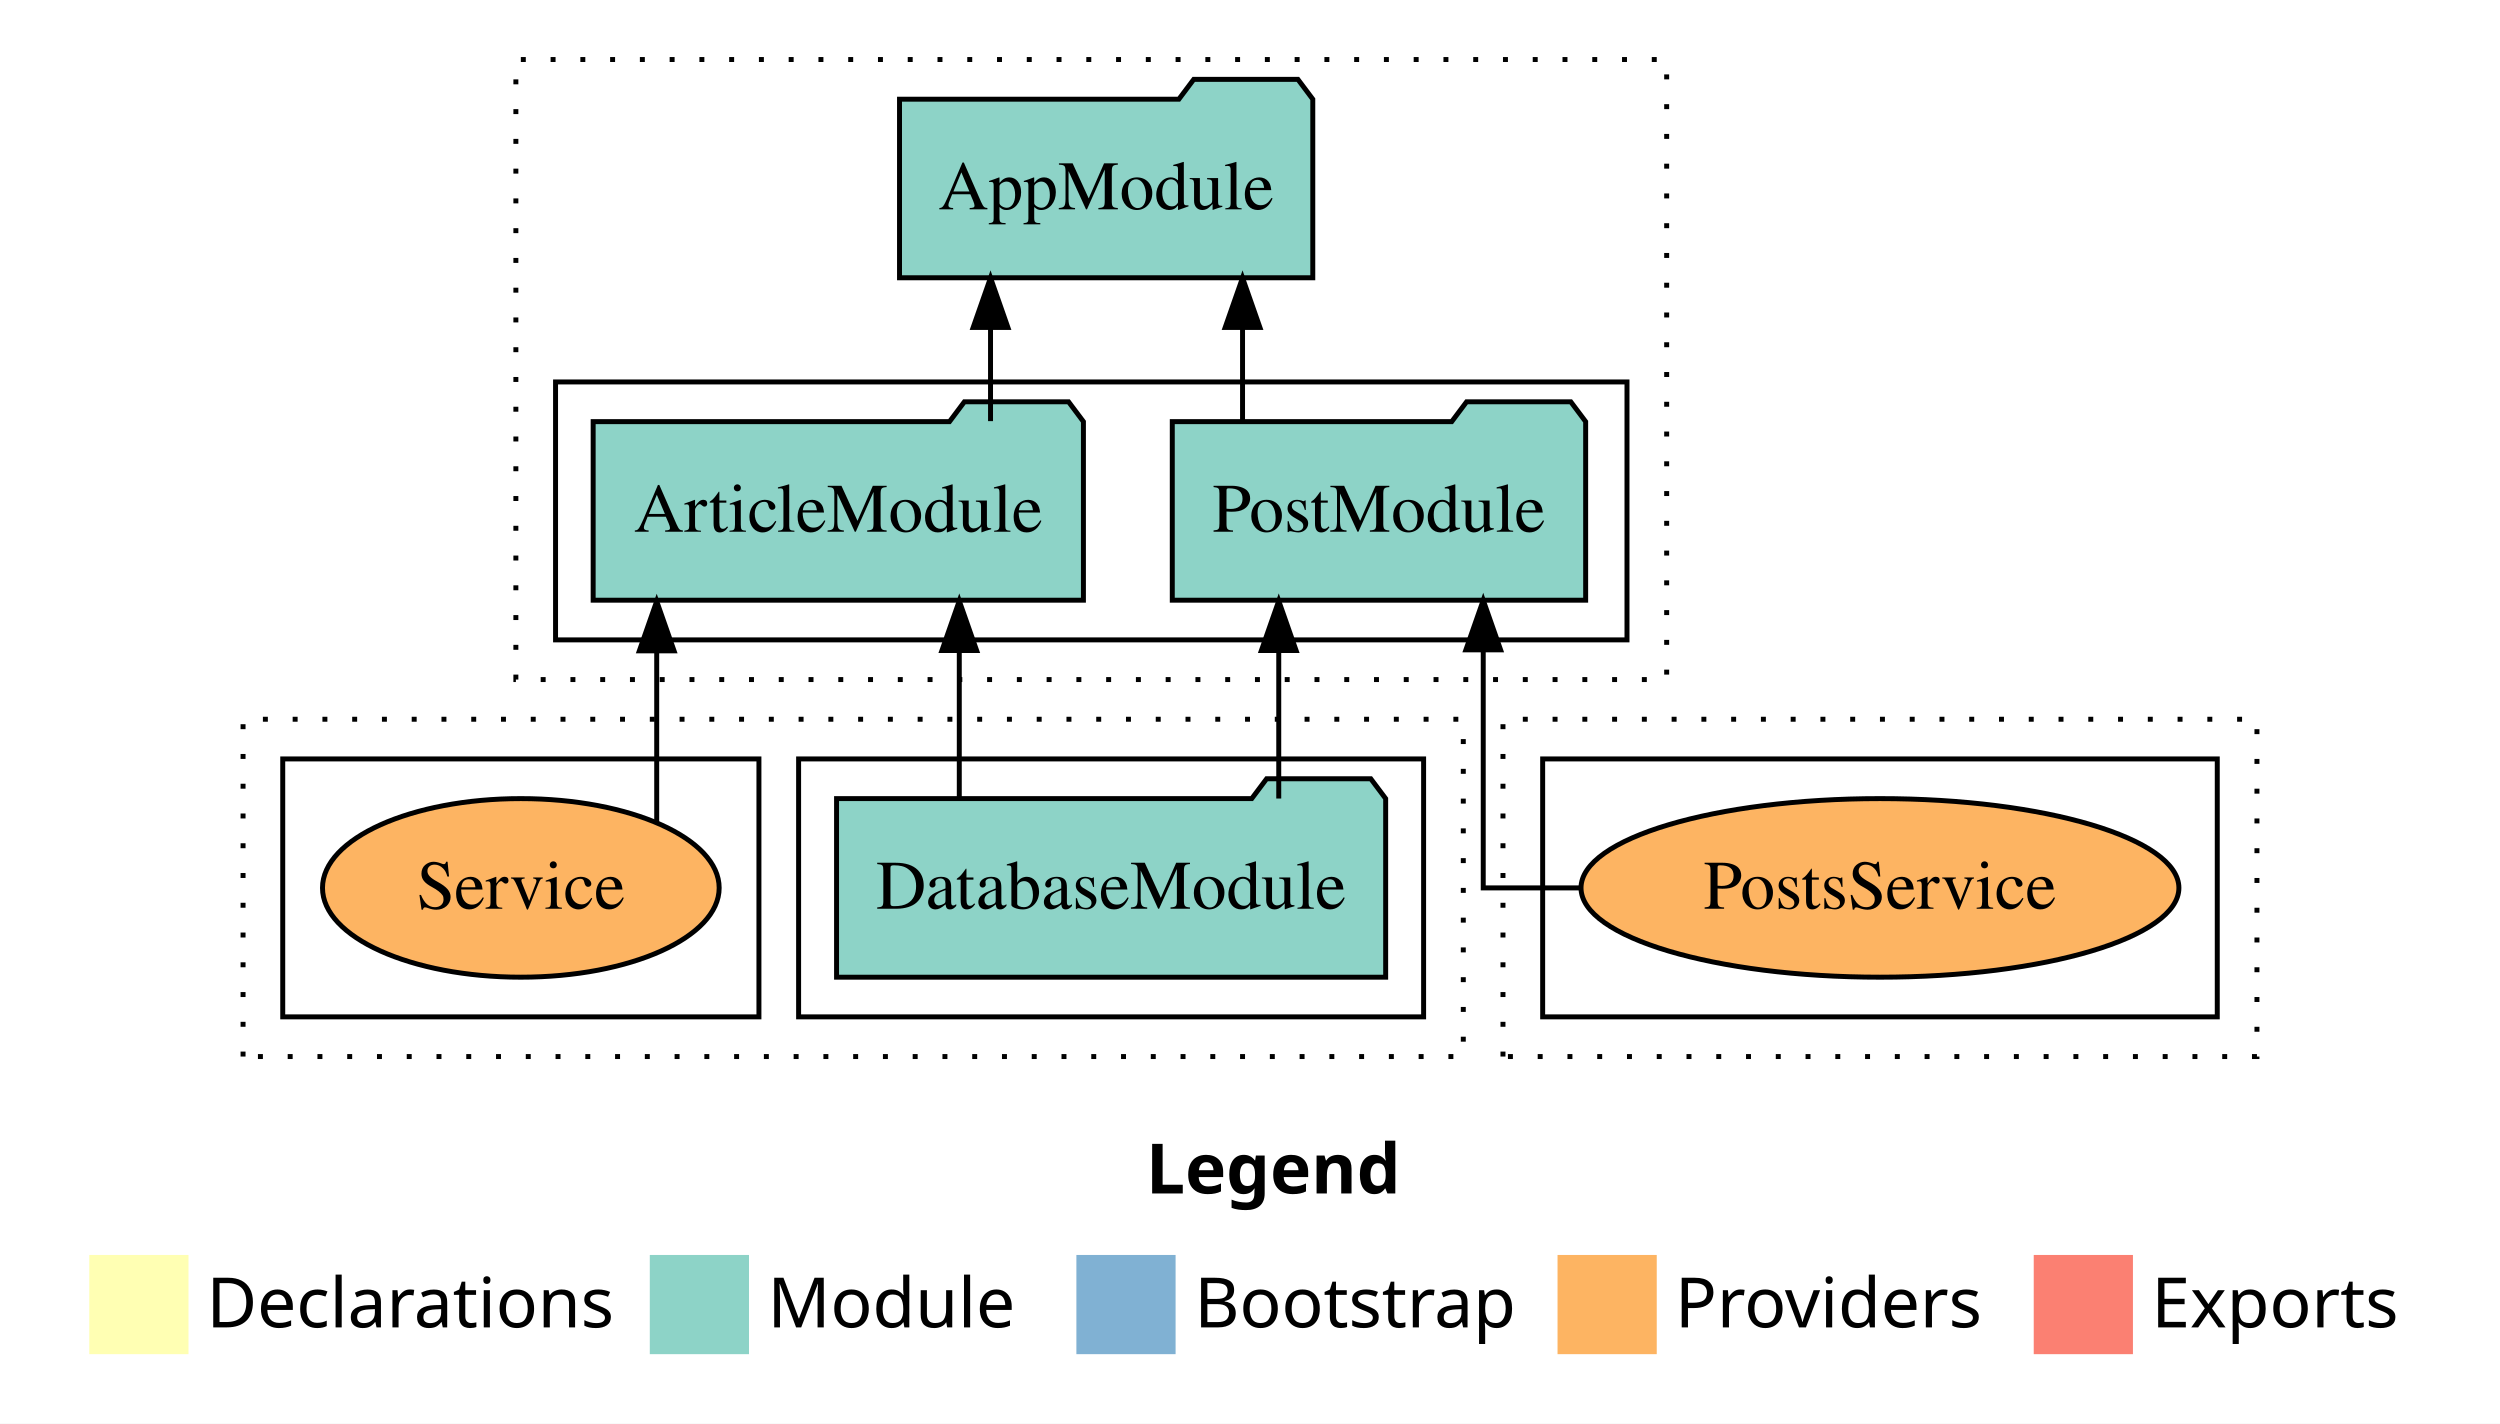
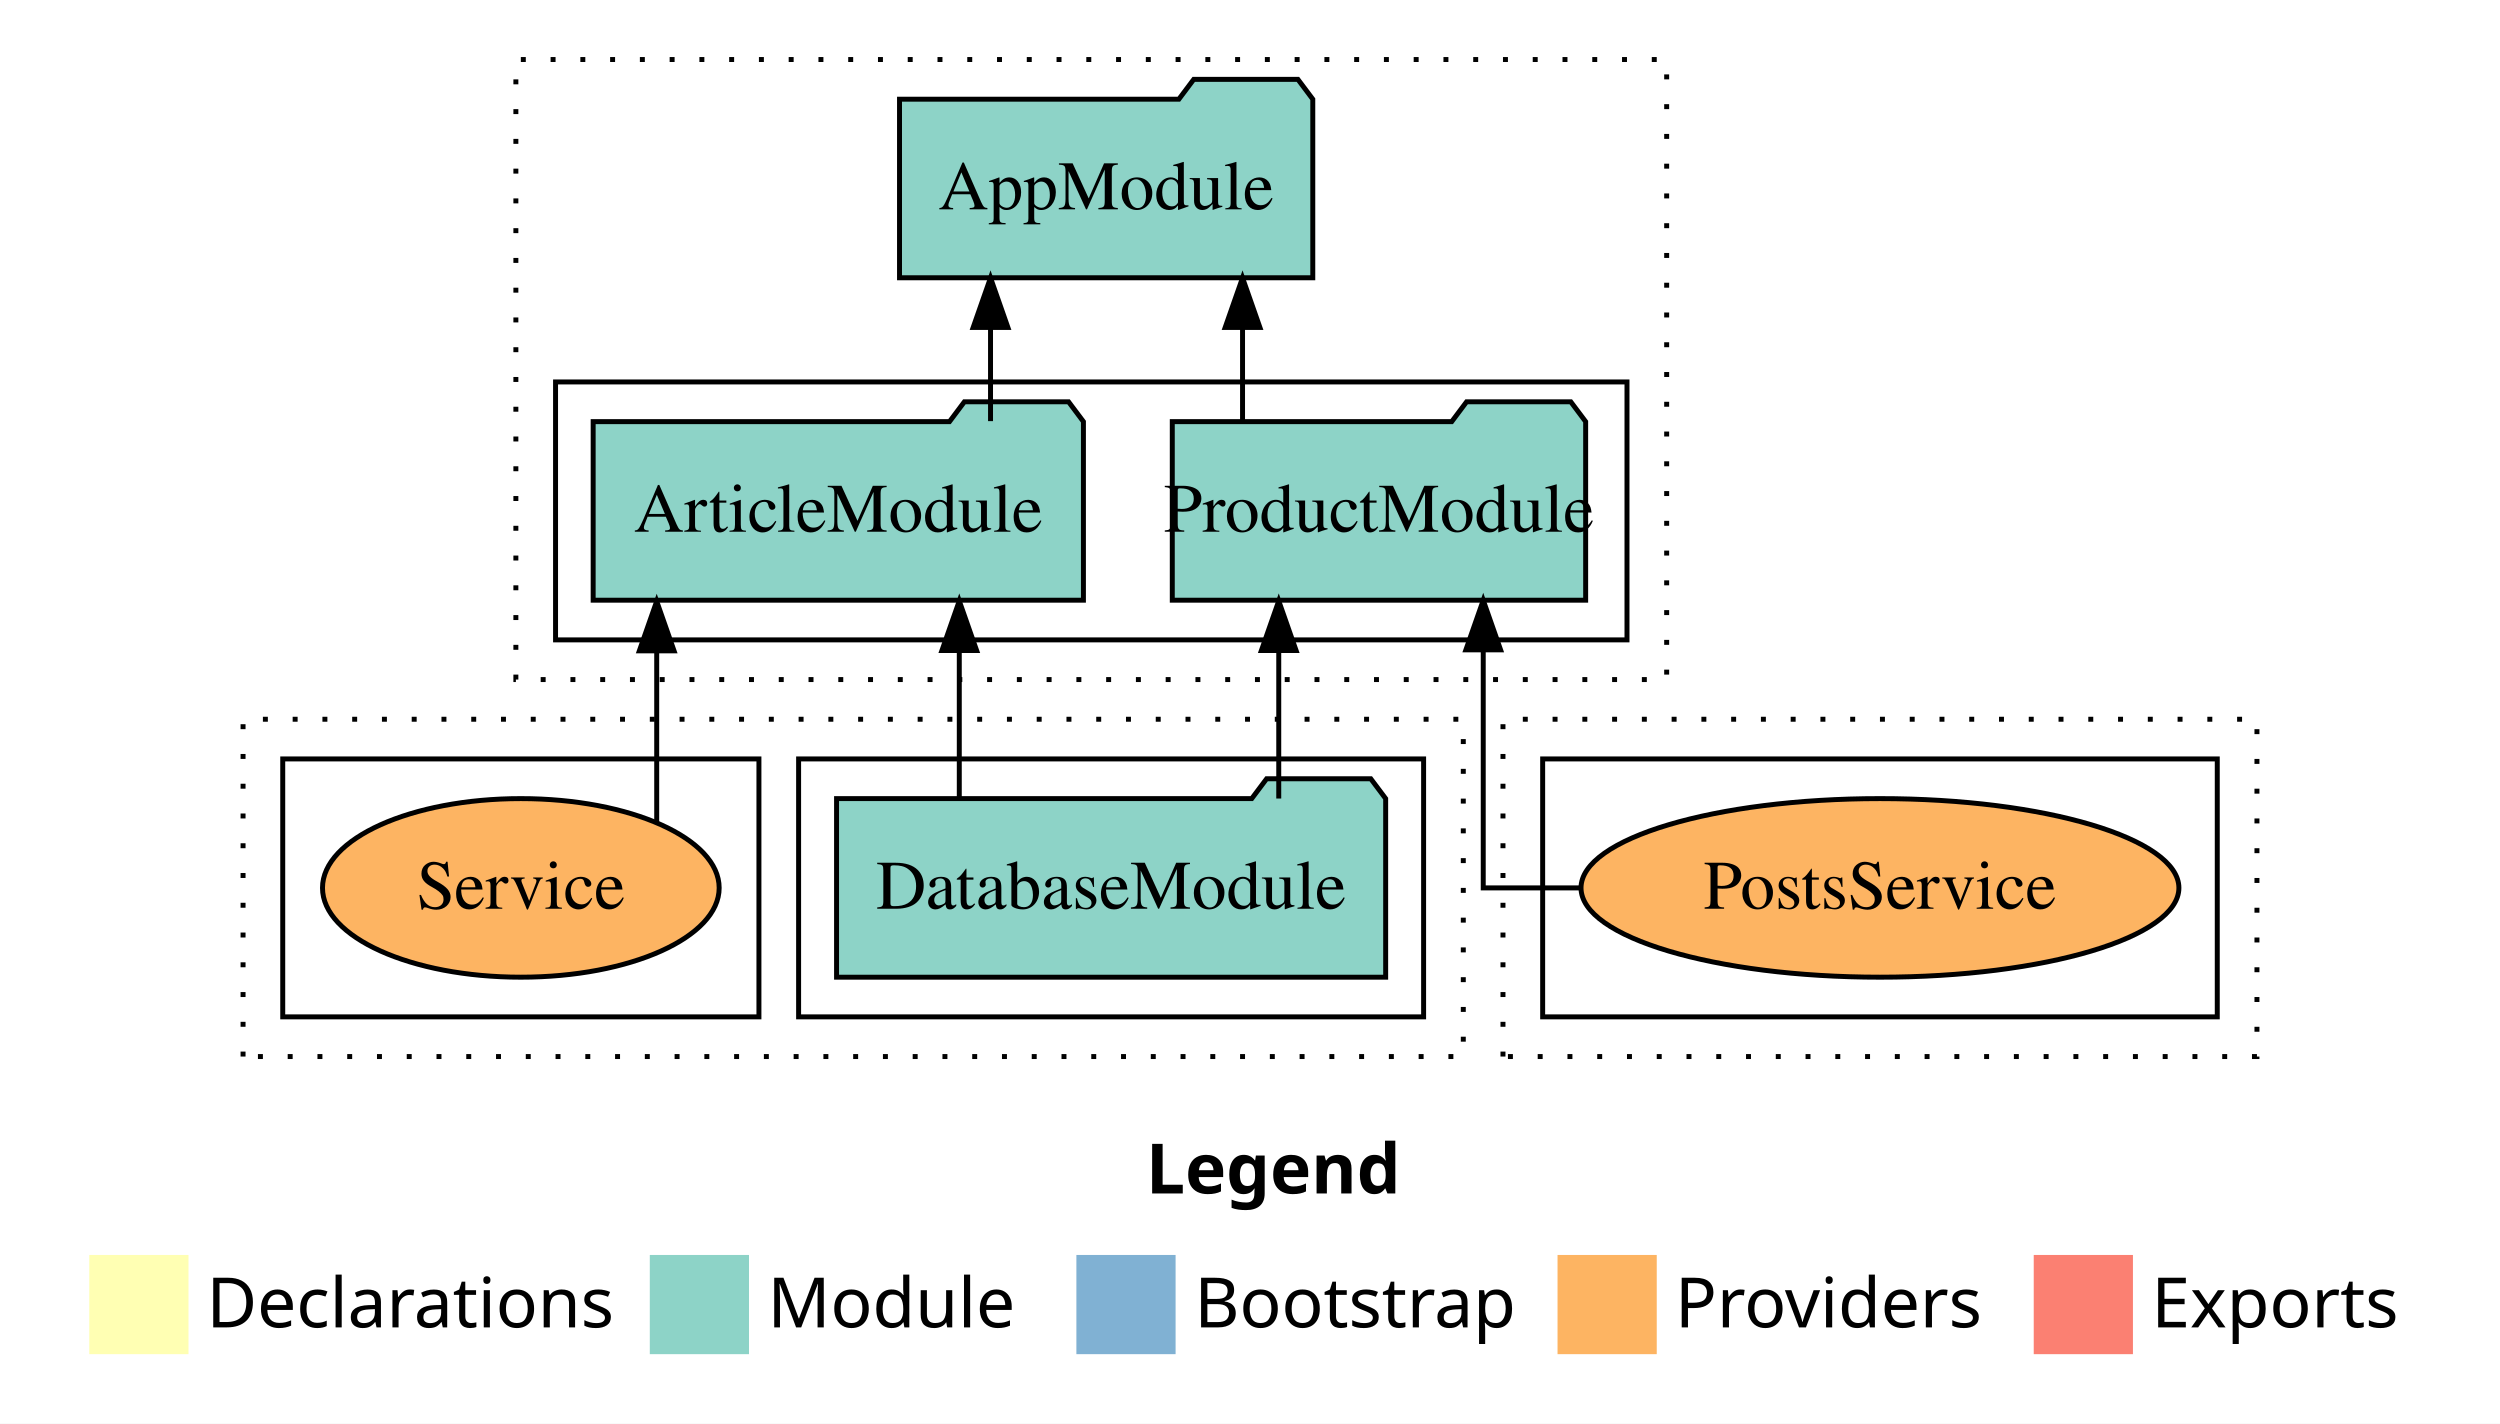
<svg xmlns="http://www.w3.org/2000/svg" width="504pt" height="287pt" viewBox="0.00 0.00 504.00 287.00">
  <g id="graph0" class="graph" transform="scale(1 1) rotate(0) translate(4 283)">
    <polygon fill="#ffffff" stroke="transparent" points="-4,4 -4,-283 500,-283 500,4 -4,4" />
    <text text-anchor="start" x="227.009" y="-42.4" font-family="sans-serif" font-weight="bold" font-size="14.00" fill="#000000">Legend</text>
    <polygon fill="#ffffb3" stroke="transparent" points="14,-10 14,-30 34,-30 34,-10 14,-10" />
    <text text-anchor="start" x="37.629" y="-15.4" font-family="sans-serif" font-size="14.00" fill="#000000">  Declarations</text>
    <polygon fill="#8dd3c7" stroke="transparent" points="127,-10 127,-30 147,-30 147,-10 127,-10" />
    <text text-anchor="start" x="150.725" y="-15.4" font-family="sans-serif" font-size="14.00" fill="#000000">  Module</text>
    <polygon fill="#80b1d3" stroke="transparent" points="213,-10 213,-30 233,-30 233,-10 213,-10" />
    <text text-anchor="start" x="236.781" y="-15.4" font-family="sans-serif" font-size="14.00" fill="#000000">  Bootstrap</text>
    <polygon fill="#fdb462" stroke="transparent" points="310,-10 310,-30 330,-30 330,-10 310,-10" />
    <text text-anchor="start" x="333.673" y="-15.4" font-family="sans-serif" font-size="14.00" fill="#000000">  Providers</text>
    <polygon fill="#fb8072" stroke="transparent" points="406,-10 406,-30 426,-30 426,-10 406,-10" />
    <text text-anchor="start" x="429.726" y="-15.4" font-family="sans-serif" font-size="14.00" fill="#000000">  Exports</text>
    <g id="clust1" class="cluster">
      <polygon fill="none" stroke="#000000" stroke-dasharray="1,5" points="100,-146 100,-271 332,-271 332,-146 100,-146" />
    </g>
    <g id="clust3" class="cluster">
      <polygon fill="none" stroke="#000000" points="108,-154 108,-206 324,-206 324,-154 108,-154" />
    </g>
    <g id="clust7" class="cluster">
      <polygon fill="none" stroke="#000000" stroke-dasharray="1,5" points="45,-70 45,-138 291,-138 291,-70 45,-70" />
    </g>
    <g id="clust9" class="cluster">
      <polygon fill="none" stroke="#000000" points="157,-78 157,-130 283,-130 283,-78 157,-78" />
    </g>
    <g id="clust12" class="cluster">
      <polygon fill="none" stroke="#000000" points="53,-78 53,-130 149,-130 149,-78 53,-78" />
    </g>
    <g id="clust19" class="cluster">
      <polygon fill="none" stroke="#000000" stroke-dasharray="1,5" points="299,-70 299,-138 451,-138 451,-70 299,-70" />
    </g>
    <g id="clust24" class="cluster">
      <polygon fill="none" stroke="#000000" points="307,-78 307,-130 443,-130 443,-78 307,-78" />
    </g>
    <g id="node1" class="node">
      <polygon fill="#8dd3c7" stroke="#000000" points="214.419,-198 211.419,-202 190.419,-202 187.419,-198 115.581,-198 115.581,-162 214.419,-162 214.419,-198" />
      <text text-anchor="middle" x="165" y="-175.8" font-family="Times,serif" font-size="14.00" fill="#000000">ArticleModule</text>
    </g>
    <g id="node3" class="node">
      <polygon fill="#8dd3c7" stroke="#000000" points="260.657,-263 257.657,-267 236.657,-267 233.657,-263 177.343,-263 177.343,-227 260.657,-227 260.657,-263" />
      <text text-anchor="middle" x="219" y="-240.8" font-family="Times,serif" font-size="14.00" fill="#000000">AppModule</text>
    </g>
    <g id="edge1" class="edge">
      <path fill="none" stroke="#000000" d="M195.69,-198.106C195.69,-198.106 195.69,-216.991 195.69,-216.991" />
      <polygon fill="#000000" stroke="#000000" points="192.19,-216.991 195.69,-226.991 199.19,-216.991 192.19,-216.991" />
    </g>
    <g id="node2" class="node">
      <polygon fill="#8dd3c7" stroke="#000000" points="315.668,-198 312.668,-202 291.668,-202 288.668,-198 232.332,-198 232.332,-162 315.668,-162 315.668,-198" />
-       <text text-anchor="middle" x="274" y="-175.8" font-family="Times,serif" font-size="14.00" fill="#000000">PostModule</text>
+       <text text-anchor="middle" x="274" y="-175.8" font-family="Times,serif" font-size="14.00" fill="#000000">ProductModule</text>
    </g>
    <g id="edge2" class="edge">
      <path fill="none" stroke="#000000" d="M246.497,-198.106C246.497,-198.106 246.497,-216.991 246.497,-216.991" />
      <polygon fill="#000000" stroke="#000000" points="242.997,-216.991 246.497,-226.991 249.997,-216.991 242.997,-216.991" />
    </g>
    <g id="node4" class="node">
      <polygon fill="#8dd3c7" stroke="#000000" points="275.35,-122 272.35,-126 251.35,-126 248.35,-122 164.65,-122 164.65,-86 275.35,-86 275.35,-122" />
      <text text-anchor="middle" x="220" y="-99.8" font-family="Times,serif" font-size="14.00" fill="#000000">DatabaseModule</text>
    </g>
    <g id="edge3" class="edge">
      <path fill="none" stroke="#000000" d="M189.392,-122.011C189.392,-122.011 189.392,-151.855 189.392,-151.855" />
      <polygon fill="#000000" stroke="#000000" points="185.892,-151.855 189.392,-161.855 192.892,-151.855 185.892,-151.855" />
    </g>
    <g id="edge5" class="edge">
      <path fill="none" stroke="#000000" d="M253.796,-122.011C253.796,-122.011 253.796,-151.855 253.796,-151.855" />
      <polygon fill="#000000" stroke="#000000" points="250.296,-151.855 253.796,-161.855 257.296,-151.855 250.296,-151.855" />
    </g>
    <g id="node5" class="node">
      <ellipse fill="#fdb462" stroke="#000000" cx="101" cy="-104" rx="39.984" ry="18" />
      <text text-anchor="middle" x="101" y="-99.8" font-family="Times,serif" font-size="14.00" fill="#000000">Service</text>
    </g>
    <g id="edge4" class="edge">
      <path fill="none" stroke="#000000" d="M128.391,-117.238C128.391,-117.238 128.391,-151.79 128.391,-151.79" />
      <polygon fill="#000000" stroke="#000000" points="124.891,-151.79 128.391,-161.79 131.892,-151.79 124.891,-151.79" />
    </g>
    <g id="node6" class="node">
      <ellipse fill="#fdb462" stroke="#000000" cx="375" cy="-104" rx="60.267" ry="18" />
      <text text-anchor="middle" x="375" y="-99.8" font-family="Times,serif" font-size="14.00" fill="#000000">PostsService</text>
    </g>
    <g id="edge6" class="edge">
      <path fill="none" stroke="#000000" d="M314.382,-104C303.227,-104 295.021,-104 295.021,-104 295.021,-104 295.021,-151.989 295.021,-151.989" />
      <polygon fill="#000000" stroke="#000000" points="291.521,-151.989 295.021,-161.989 298.521,-151.989 291.521,-151.989" />
    </g>
  </g>
</svg>
